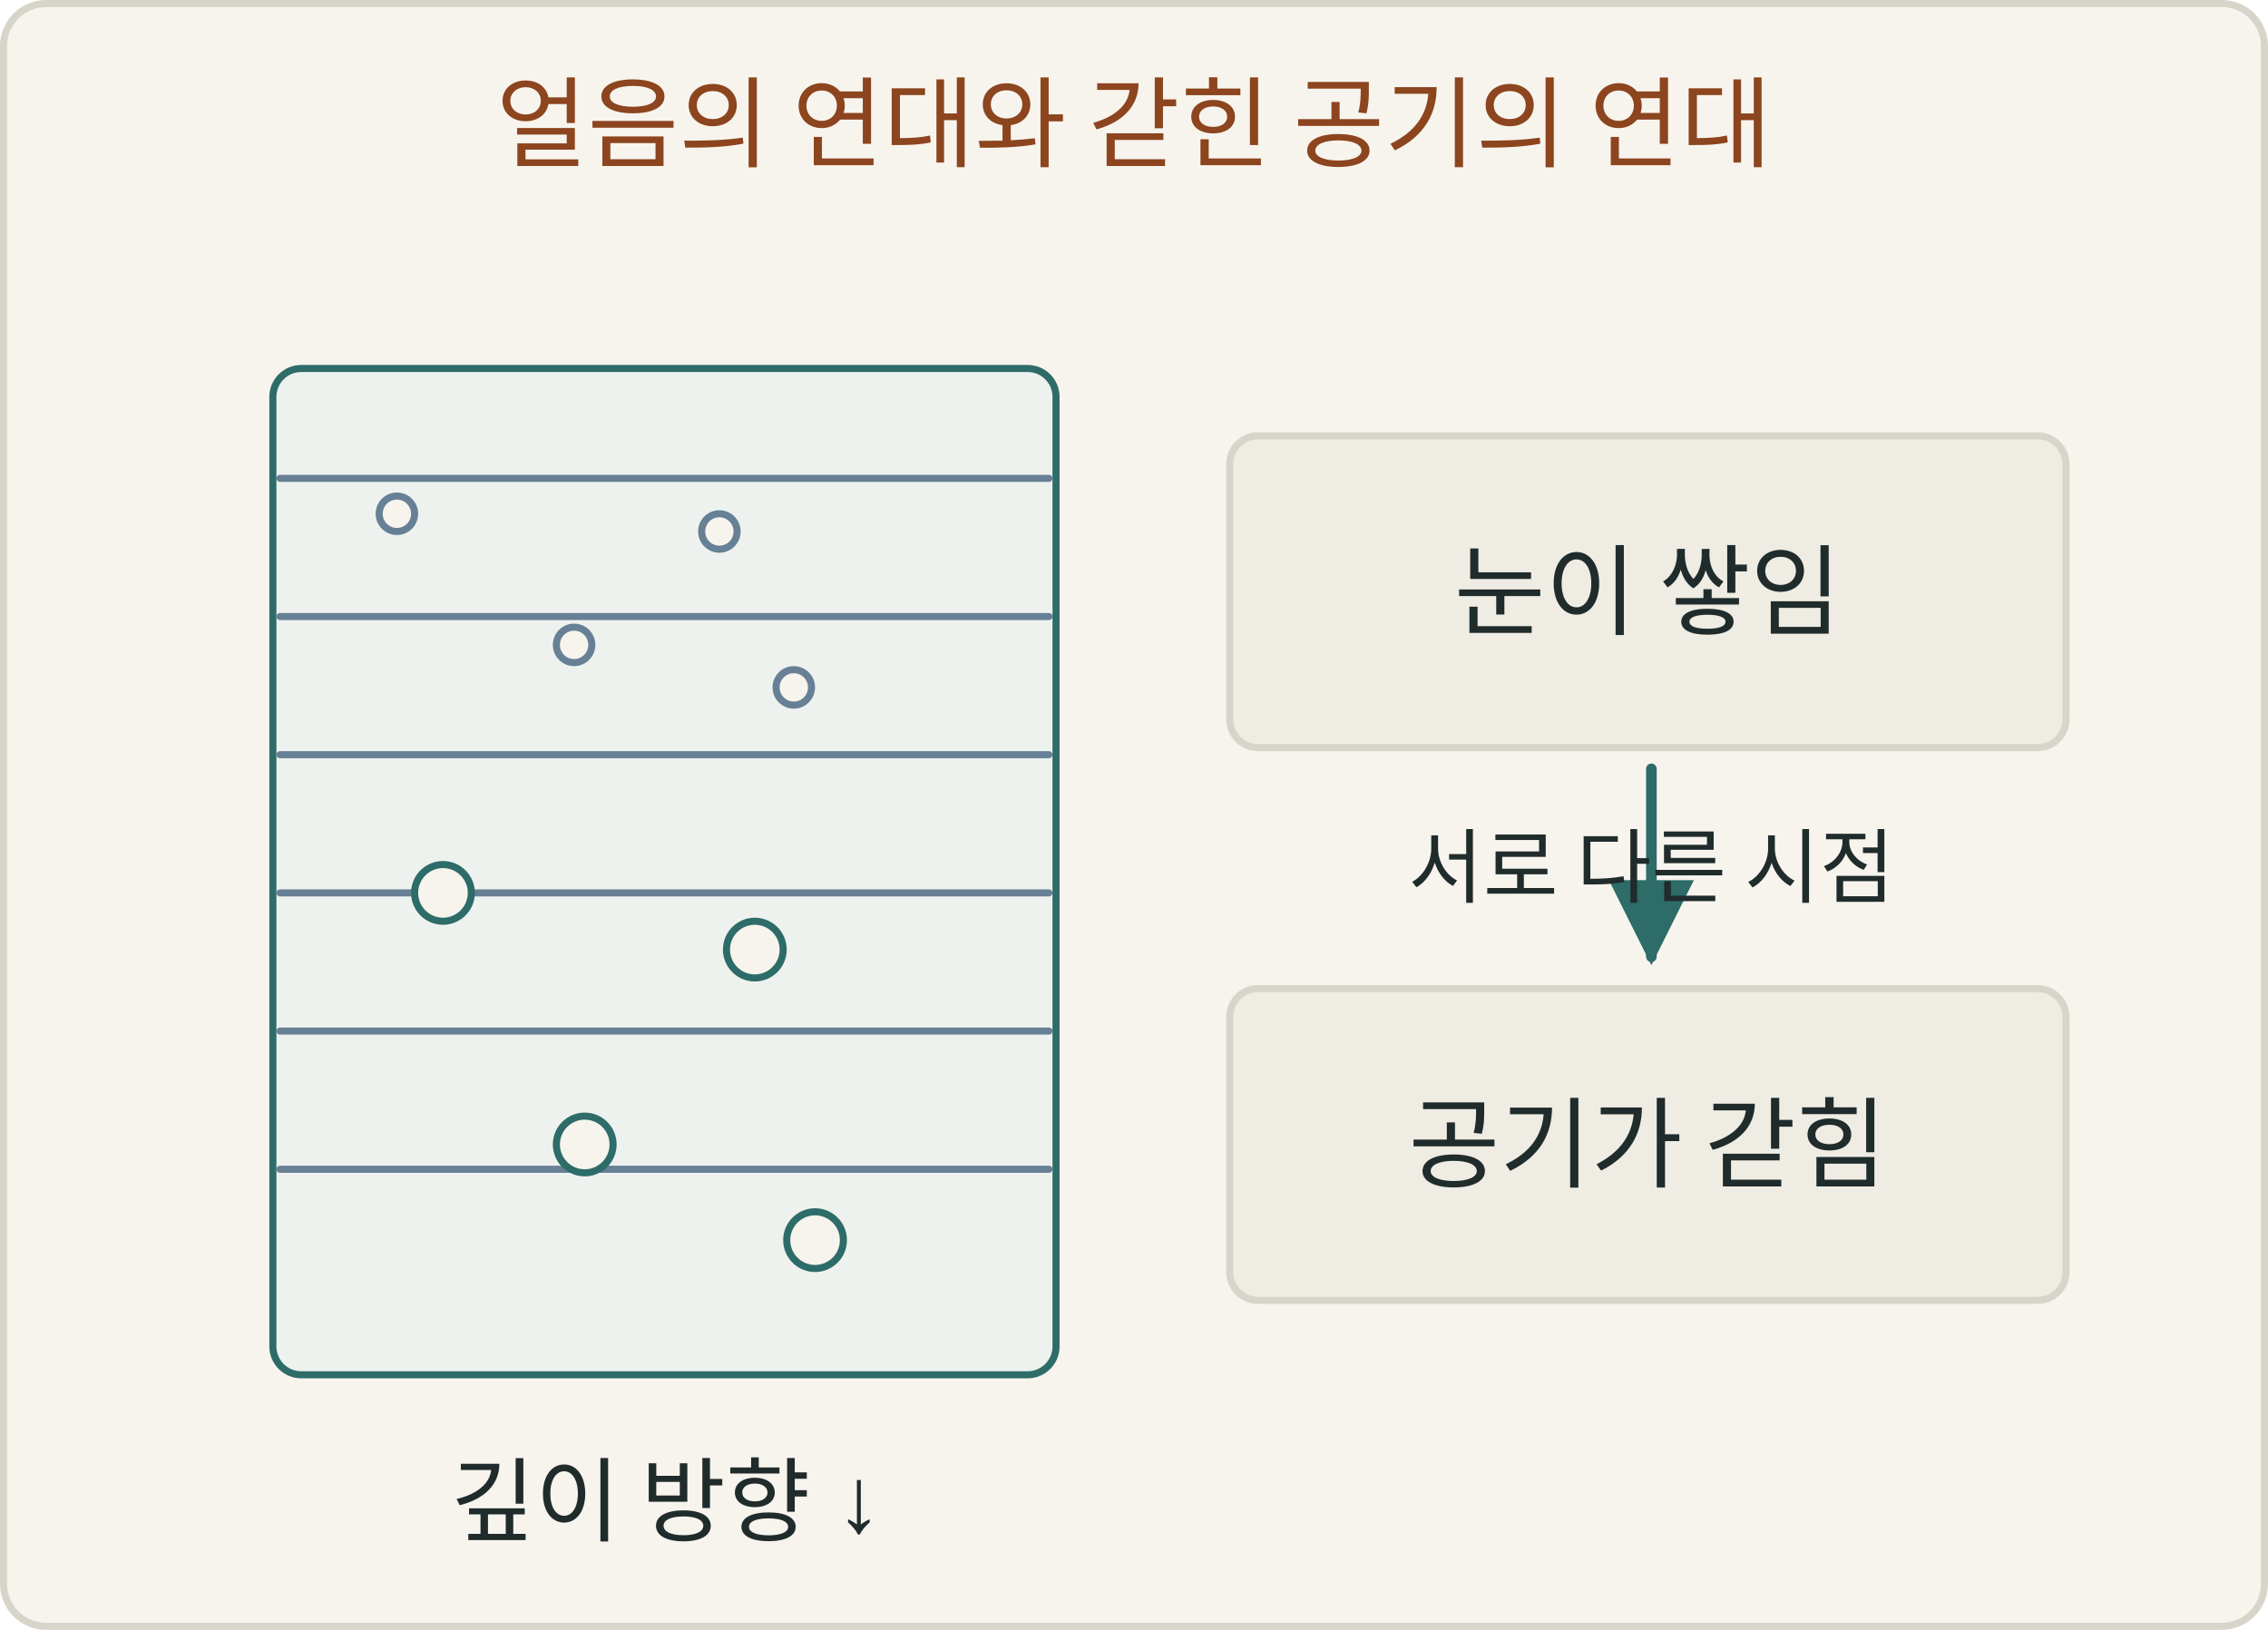
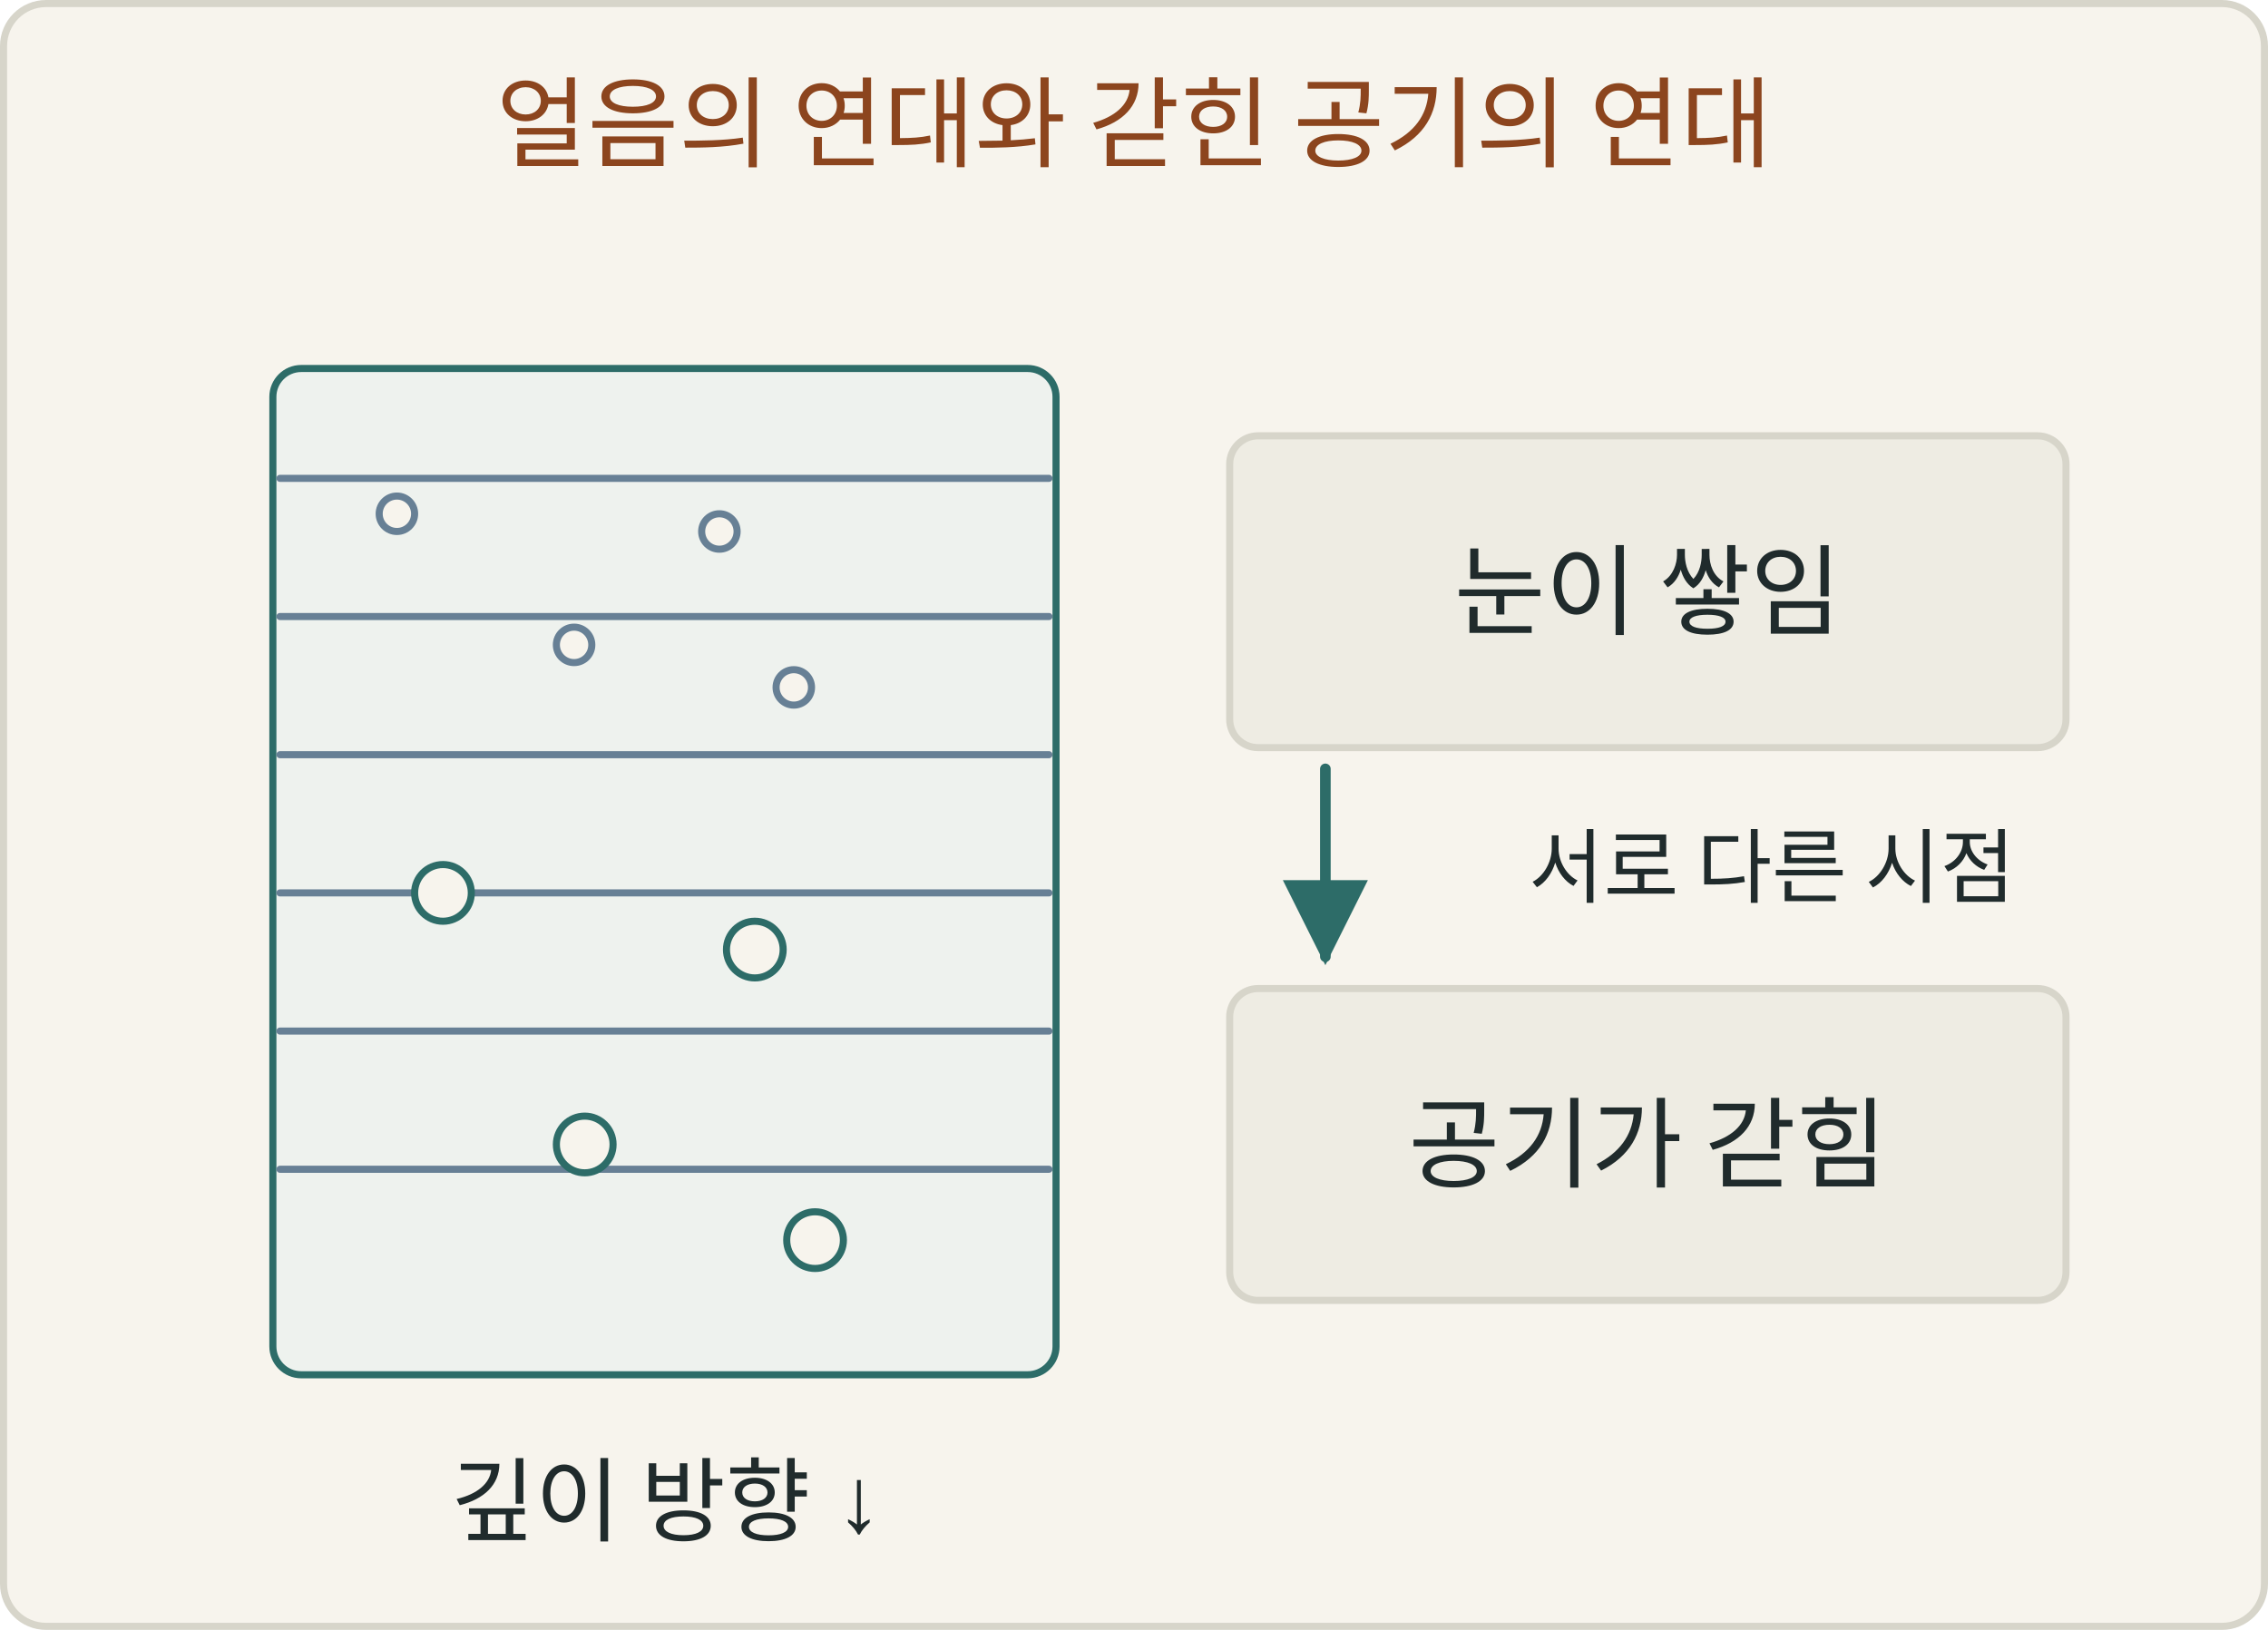
<svg xmlns="http://www.w3.org/2000/svg" viewBox="0 0 640 460" width="640" height="460" role="img" aria-labelledby="title description" font-family="Arial, Malgun Gothic, Apple SD Gothic Neo, sans-serif">
  <defs>
    <marker id="arrow" viewBox="0 0 10 10" refX="9" refY="5" markerWidth="8" markerHeight="8" orient="auto-start-reverse">
      <path d="M 0 0 L 10 5 L 0 10 z" fill="#2d6c68" />
    </marker>
  </defs>
  <rect x="1" y="1" width="638" height="458" fill="#f7f4ed" stroke="#d7d5ca" stroke-width="2" rx="12" />
  <text x="320" y="45" fill="#8c451e" font-size="28" text-anchor="middle">얼음의 연대와 갇힌 공기의 연대</text>
  <rect x="77" y="104" width="221" height="284" fill="#eef2ee" stroke="#2d6c68" stroke-width="2" rx="8" />
  <line x1="79" y1="135" x2="296" y2="135" stroke="#678095" stroke-width="2" stroke-linecap="round" />
  <line x1="79" y1="174" x2="296" y2="174" stroke="#678095" stroke-width="2" stroke-linecap="round" />
  <line x1="79" y1="213" x2="296" y2="213" stroke="#678095" stroke-width="2" stroke-linecap="round" />
  <line x1="79" y1="252" x2="296" y2="252" stroke="#678095" stroke-width="2" stroke-linecap="round" />
  <line x1="79" y1="291" x2="296" y2="291" stroke="#678095" stroke-width="2" stroke-linecap="round" />
  <line x1="79" y1="330" x2="296" y2="330" stroke="#678095" stroke-width="2" stroke-linecap="round" />
  <circle cx="112" cy="145" r="5" fill="#f7f4ed" stroke="#678095" stroke-width="2" />
  <circle cx="203" cy="150" r="5" fill="#f7f4ed" stroke="#678095" stroke-width="2" />
  <circle cx="162" cy="182" r="5" fill="#f7f4ed" stroke="#678095" stroke-width="2" />
  <circle cx="224" cy="194" r="5" fill="#f7f4ed" stroke="#678095" stroke-width="2" />
  <circle cx="125" cy="252" r="8" fill="#f7f4ed" stroke="#2d6c68" stroke-width="2" />
  <circle cx="213" cy="268" r="8" fill="#f7f4ed" stroke="#2d6c68" stroke-width="2" />
  <circle cx="165" cy="323" r="8" fill="#f7f4ed" stroke="#2d6c68" stroke-width="2" />
  <circle cx="230" cy="350" r="8" fill="#f7f4ed" stroke="#2d6c68" stroke-width="2" />
  <text x="188" y="433" fill="#202b2c" font-size="26" text-anchor="middle">깊이 방향 ↓</text>
  <rect x="347" y="123" width="236" height="88" fill="#eeece3" stroke="#d7d5ca" stroke-width="2" rx="8" />
  <text x="465.0" y="177.0" fill="#202b2c" font-size="28" text-anchor="middle">눈이 쌓임</text>
  <rect x="347" y="279" width="236" height="88" fill="#eeece3" stroke="#d7d5ca" stroke-width="2" rx="8" />
  <text x="465.0" y="333.0" fill="#202b2c" font-size="28" text-anchor="middle">공기가 갇힘</text>
-   <line x1="466" y1="217" x2="466" y2="270" stroke="#2d6c68" stroke-width="3" stroke-linecap="round" marker-end="url(#arrow)" />
-   <text x="466" y="253" fill="#202b2c" font-size="23" text-anchor="middle">서로 다른 시점</text>
+   <line x1="374" y1="217" x2="374" y2="270" stroke="#2d6c68" stroke-width="3" stroke-linecap="round" marker-end="url(#arrow)" />
+   <text x="500" y="253" fill="#202b2c" font-size="23" text-anchor="middle">서로 다른 시점</text>
</svg>
